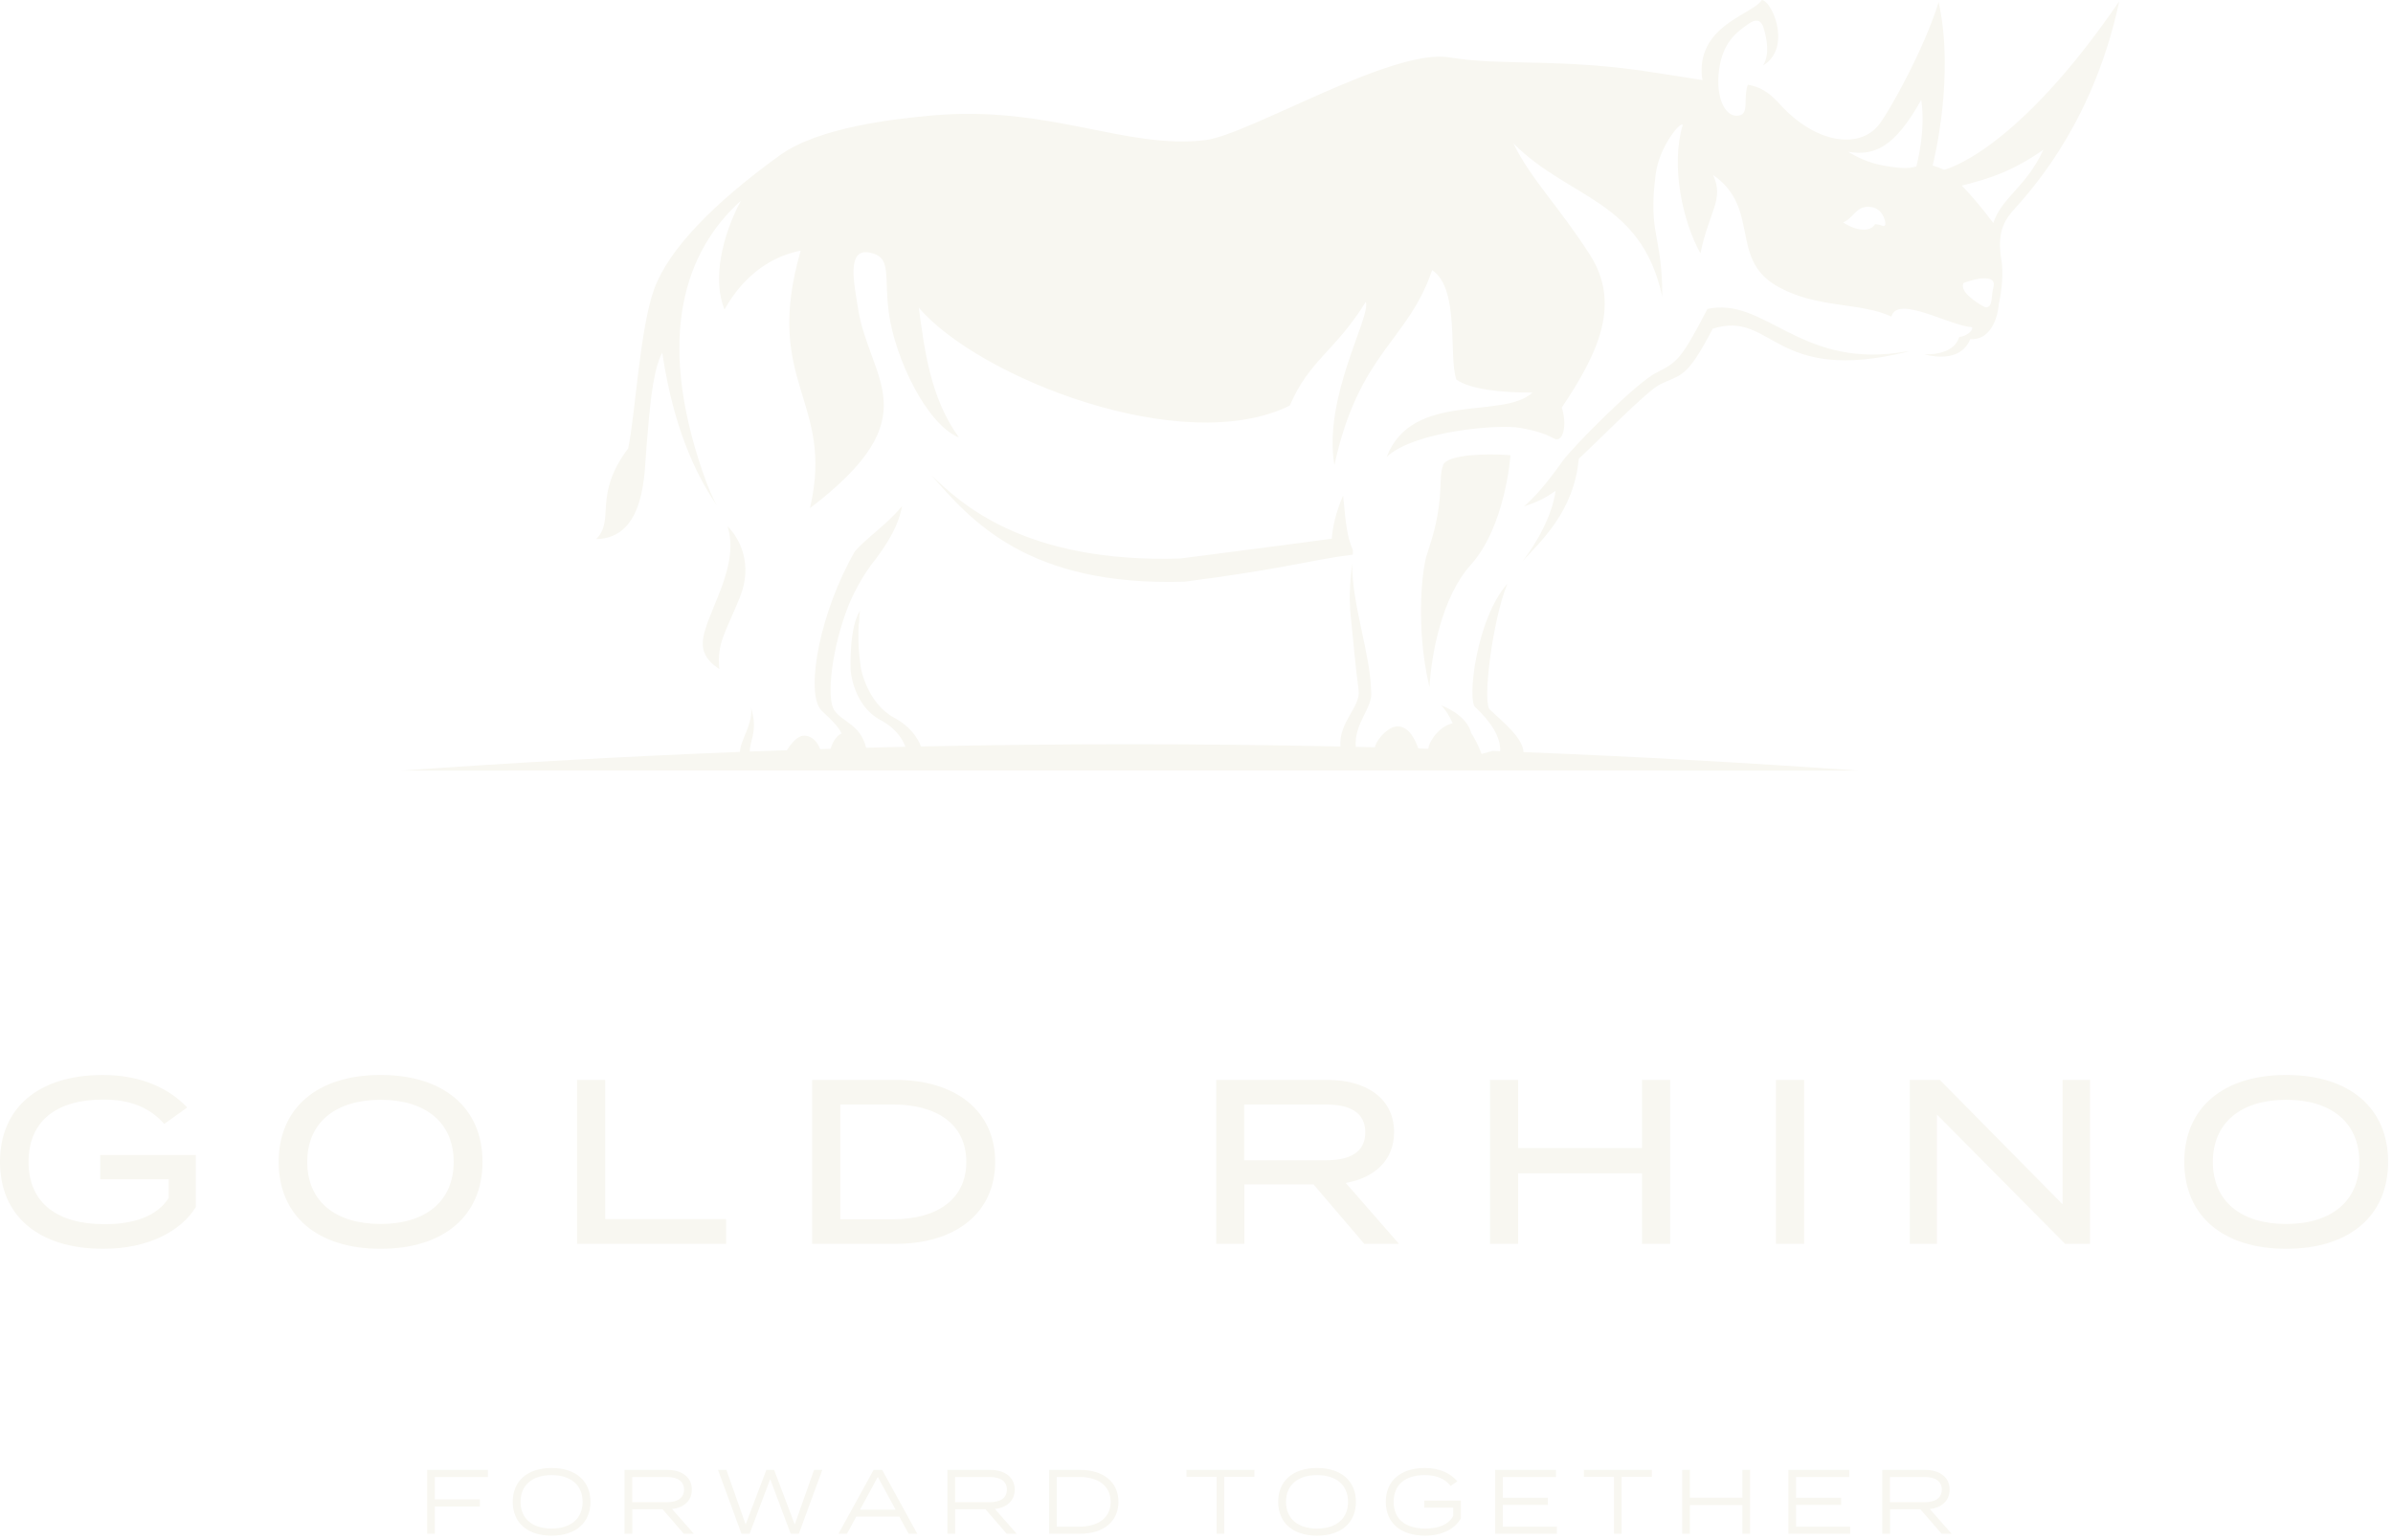
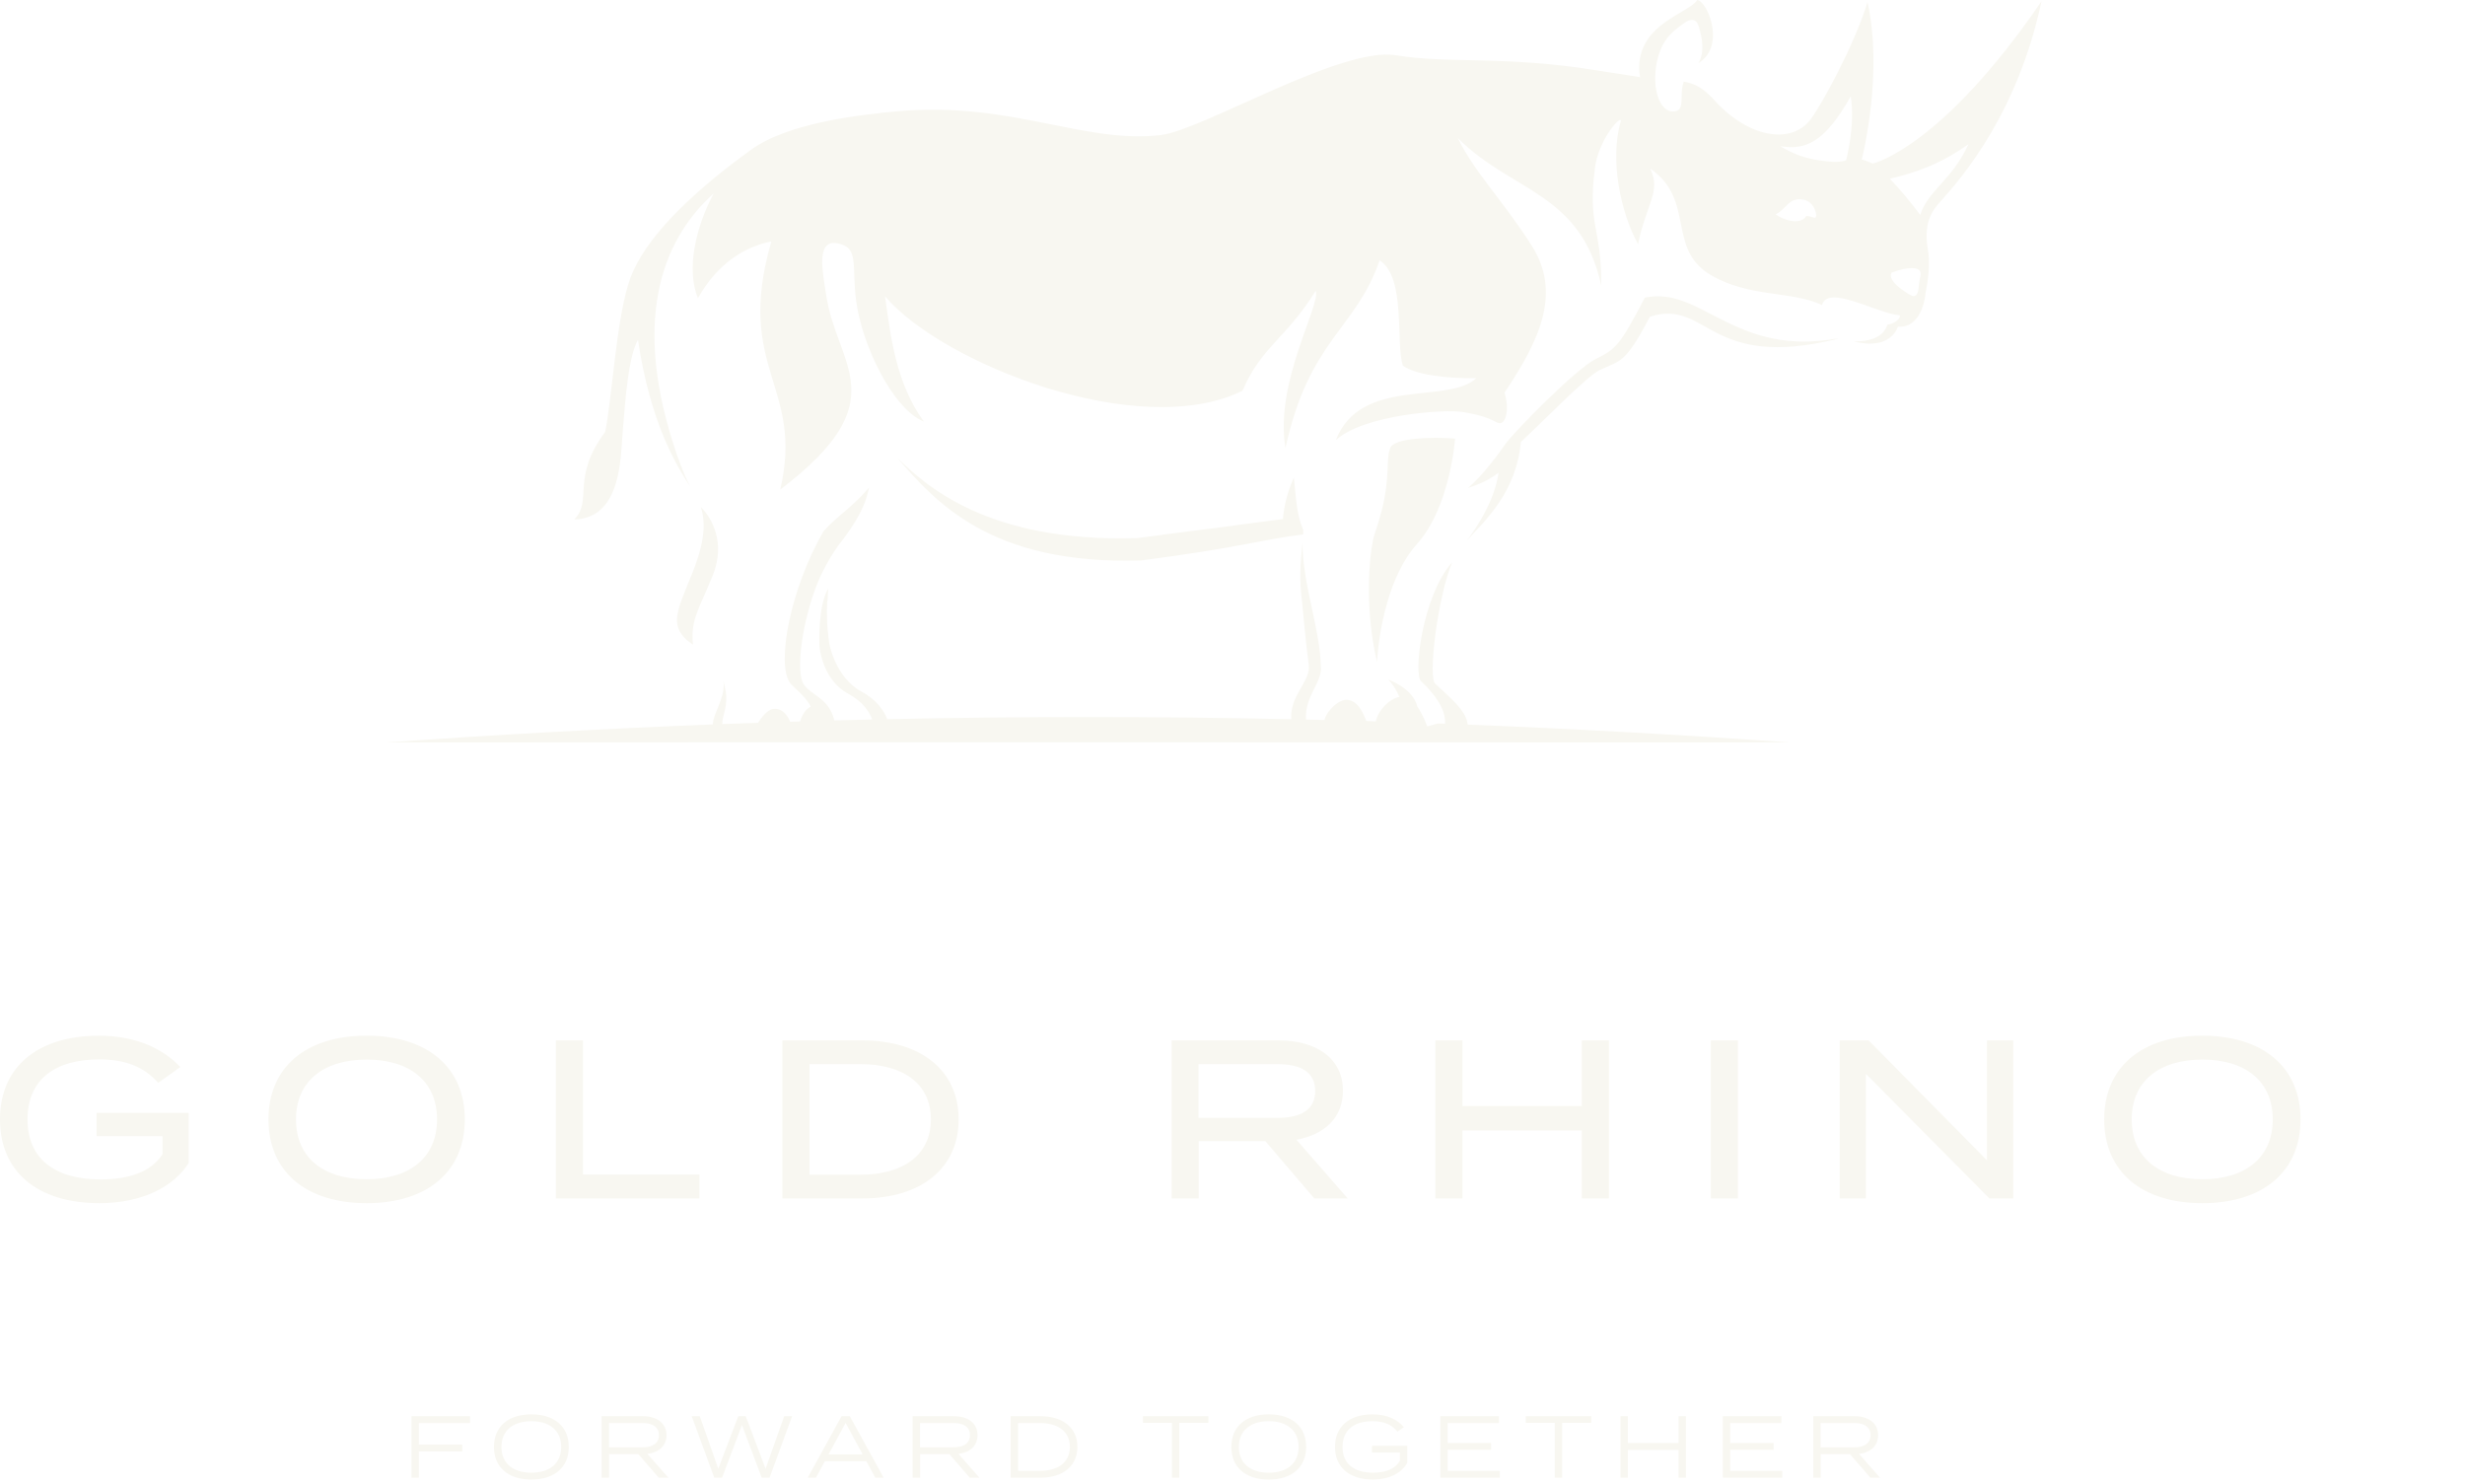
- <svg xmlns="http://www.w3.org/2000/svg" width="101px" height="65px" viewBox="0 0 101 65" version="1.1">
-   <g id="🗄-Symbols" stroke="none" stroke-width="1" fill="none" fill-rule="evenodd">
-     <g id="Logos-/-Rhino-(Negative)" transform="translate(-13, -1)" fill="#F8F7F1">
-       <path d="M36.28,62.964 C37.305,62.964 37.921,63.515 37.921,64.392 C37.921,65.271 37.305,65.821 36.28,65.821 C35.257,65.821 34.641,65.271 34.641,64.392 C34.641,63.515 35.257,62.964 36.28,62.964 Z M68.588,62.964 C69.612,62.964 70.228,63.515 70.228,64.392 C70.228,65.271 69.612,65.821 68.588,65.821 C67.564,65.821 66.948,65.271 66.948,64.392 C66.948,63.515 67.564,62.964 68.588,62.964 Z M73.137,62.964 C73.797,62.964 74.239,63.21 74.509,63.526 L74.227,63.722 C73.985,63.418 73.627,63.264 73.137,63.264 C72.333,63.264 71.821,63.645 71.821,64.392 C71.821,65.139 72.337,65.521 73.161,65.521 C73.696,65.521 74.135,65.363 74.335,64.989 L74.335,64.638 L73.111,64.638 L73.111,64.339 L74.659,64.339 L74.659,65.085 C74.435,65.505 73.897,65.821 73.149,65.821 C72.107,65.821 71.49,65.27 71.49,64.392 C71.49,63.514 72.107,62.964 73.137,62.964 Z M91.051,63.045 L91.051,63.345 L88.806,63.345 L88.806,64.22 L90.708,64.22 L90.708,64.519 L88.806,64.519 L88.806,65.44 L91.089,65.44 L91.089,65.74 L88.483,65.74 L88.483,63.045 L91.051,63.045 Z M65.944,63.045 L65.944,63.338 L64.669,63.338 L64.669,65.74 L64.347,65.74 L64.347,63.338 L63.075,63.338 L63.075,63.045 L65.944,63.045 Z M50.233,63.045 L51.716,65.74 L51.35,65.74 L50.957,65.017 L49.14,65.017 L48.748,65.74 L48.389,65.74 L49.872,63.045 L50.233,63.045 Z M82.719,63.045 L82.719,63.338 L81.444,63.338 L81.444,65.74 L81.121,65.74 L81.121,63.338 L79.85,63.338 L79.85,63.045 L82.719,63.045 Z M78.672,63.045 L78.672,63.345 L76.428,63.345 L76.428,64.22 L78.33,64.22 L78.33,64.519 L76.428,64.519 L76.428,65.44 L78.711,65.44 L78.711,65.74 L76.105,65.74 L76.105,63.045 L78.672,63.045 Z M94.254,63.045 C94.855,63.045 95.287,63.345 95.287,63.877 C95.287,64.346 94.948,64.639 94.451,64.696 L95.371,65.74 L94.948,65.74 L94.054,64.708 L92.772,64.708 L92.772,65.74 L92.445,65.74 L92.445,63.045 L94.254,63.045 Z M84.323,63.045 L84.323,64.219 L86.541,64.219 L86.541,63.045 L86.865,63.045 L86.865,65.74 L86.541,65.74 L86.541,64.527 L84.323,64.527 L84.323,65.74 L84,65.74 L84,63.045 L84.323,63.045 Z M33.593,63.045 L33.593,63.345 L31.352,63.345 L31.352,64.289 L33.254,64.289 L33.254,64.589 L31.352,64.589 L31.352,65.74 L31.029,65.74 L31.029,63.045 L33.593,63.045 Z M41.169,63.045 C41.769,63.045 42.201,63.345 42.201,63.877 C42.201,64.346 41.862,64.639 41.365,64.696 L42.285,65.74 L41.862,65.74 L40.969,64.708 L39.686,64.708 L39.686,65.74 L39.359,65.74 L39.359,63.045 L41.169,63.045 Z M58.59,63.045 C59.576,63.045 60.206,63.564 60.206,64.392 C60.206,65.22 59.576,65.74 58.59,65.74 L57.28,65.74 L57.28,63.045 L58.59,63.045 Z M54.796,63.045 C55.397,63.045 55.828,63.345 55.828,63.877 C55.828,64.346 55.489,64.639 54.993,64.696 L55.912,65.74 L55.489,65.74 L54.596,64.708 L53.314,64.708 L53.314,65.74 L52.986,65.74 L52.986,63.045 L54.796,63.045 Z M43.659,63.045 L44.471,65.347 L45.346,63.045 L45.673,63.045 L46.543,65.347 L47.359,63.045 L47.706,63.045 L46.717,65.74 L46.373,65.74 L45.507,63.434 L44.637,65.74 L44.295,65.74 L43.305,63.045 L43.659,63.045 Z M68.588,63.265 C67.794,63.265 67.278,63.669 67.278,64.392 C67.278,65.117 67.794,65.521 68.588,65.521 C69.381,65.521 69.897,65.117 69.897,64.392 C69.897,63.669 69.381,63.265 68.588,63.265 Z M36.28,63.265 C35.487,63.265 34.971,63.669 34.971,64.392 C34.971,65.117 35.487,65.521 36.28,65.521 C37.074,65.521 37.589,65.117 37.589,64.392 C37.589,63.669 37.074,63.265 36.28,63.265 Z M58.566,63.345 L57.604,63.345 L57.604,65.44 L58.566,65.44 C59.333,65.44 59.876,65.082 59.876,64.392 C59.876,63.703 59.333,63.345 58.566,63.345 Z M50.049,63.341 L49.298,64.724 L50.8,64.724 L50.049,63.341 Z M54.773,63.345 L53.31,63.345 L53.31,64.408 L54.773,64.408 C55.208,64.408 55.497,64.242 55.497,63.877 C55.497,63.511 55.208,63.345 54.773,63.345 Z M41.146,63.345 L39.683,63.345 L39.683,64.408 L41.146,64.408 C41.581,64.408 41.87,64.242 41.87,63.877 C41.87,63.511 41.581,63.345 41.146,63.345 Z M94.231,63.345 L92.768,63.345 L92.768,64.408 L94.231,64.408 C94.666,64.408 94.956,64.242 94.956,63.877 C94.956,63.511 94.666,63.345 94.231,63.345 Z M109.493,46.374 C112.153,46.374 113.794,47.76 113.794,50.043 C113.794,52.327 112.153,53.712 109.493,53.712 C106.832,53.712 105.191,52.327 105.191,50.043 C105.191,47.76 106.832,46.374 109.493,46.374 Z M29.064,46.374 C31.723,46.374 33.365,47.76 33.365,50.043 C33.365,52.327 31.723,53.712 29.064,53.712 C26.404,53.712 24.762,52.327 24.762,50.043 C24.762,47.76 26.404,46.374 29.064,46.374 Z M17.34,46.375 C19.041,46.375 20.208,47.007 20.9,47.749 L19.932,48.441 C19.318,47.749 18.507,47.413 17.35,47.413 C15.403,47.413 14.205,48.303 14.205,50.043 C14.205,51.783 15.423,52.673 17.41,52.673 C18.625,52.673 19.615,52.357 20.12,51.566 L20.12,50.775 L17.231,50.775 L17.231,49.756 L21.266,49.756 L21.266,51.951 C20.633,52.969 19.259,53.712 17.36,53.712 C14.631,53.712 13,52.327 13,50.043 C13,47.759 14.631,46.375 17.34,46.375 Z M69.04,46.583 C70.652,46.583 71.839,47.354 71.839,48.788 C71.839,49.984 71.008,50.715 69.801,50.933 L72.047,53.504 L70.583,53.504 L68.438,50.993 L65.52,50.993 L65.52,53.504 L64.334,53.504 L64.334,46.583 L69.04,46.583 Z M38.542,46.583 L38.542,52.456 L43.645,52.456 L43.645,53.504 L37.355,53.504 L37.355,46.583 L38.542,46.583 Z M77.075,46.582 L77.075,49.459 L82.305,49.459 L82.305,46.582 L83.492,46.582 L83.492,53.504 L82.305,53.504 L82.305,50.528 L77.075,50.528 L77.075,53.504 L75.888,53.504 L75.888,46.582 L77.075,46.582 Z M50.789,46.582 C53.36,46.582 55.002,47.907 55.002,50.043 C55.002,52.178 53.36,53.504 50.789,53.504 L47.279,53.504 L47.279,46.582 L50.789,46.582 Z M94.872,46.582 L100.054,51.832 L100.054,46.582 L101.211,46.582 L101.211,53.504 L100.162,53.504 L94.753,48.047 L94.753,53.504 L93.606,53.504 L93.606,46.582 L94.872,46.582 Z M89.144,46.582 L89.144,53.504 L87.957,53.504 L87.957,46.582 L89.144,46.582 Z M109.493,47.422 C107.613,47.422 106.398,48.363 106.398,50.043 C106.398,51.724 107.604,52.664 109.493,52.664 C111.371,52.664 112.577,51.724 112.577,50.043 C112.577,48.363 111.371,47.422 109.493,47.422 Z M29.064,47.422 C27.185,47.422 25.968,48.363 25.968,50.043 C25.968,51.724 27.175,52.664 29.064,52.664 C30.942,52.664 32.148,51.724 32.148,50.043 C32.148,48.363 30.942,47.422 29.064,47.422 Z M50.701,47.621 L48.465,47.621 L48.465,52.465 L50.701,52.465 C52.52,52.465 53.785,51.645 53.785,50.043 C53.785,48.44 52.52,47.621 50.701,47.621 Z M68.961,47.621 L65.51,47.621 L65.51,49.975 L68.961,49.975 C69.949,49.975 70.623,49.658 70.623,48.797 C70.623,47.937 69.949,47.621 68.961,47.621 Z M51.076,22.365 C50.967,22.839 50.837,23.422 49.956,24.606 C49.334,25.354 48.915,26.306 48.831,26.512 C48.113,28.287 47.863,30.466 48.21,30.976 C48.553,31.481 49.314,31.578 49.549,32.545 C49.548,32.544 49.549,32.545 49.55,32.547 L49.561,32.562 C50.112,32.548 50.664,32.534 51.215,32.521 C51.095,32.196 50.814,31.742 50.164,31.394 C49.021,30.781 48.899,29.352 48.899,29.229 C48.899,29.151 48.842,27.491 49.293,26.784 C49.283,26.866 49.275,26.948 49.268,27.028 C49.267,27.074 49.266,27.12 49.266,27.168 C49.266,27.245 49.257,27.319 49.241,27.391 C49.191,28.386 49.321,29.024 49.321,29.097 C49.321,29.22 49.607,30.689 50.75,31.302 C51.435,31.669 51.739,32.167 51.873,32.508 C57.73,32.383 63.6,32.381 69.574,32.51 C69.501,31.46 70.436,30.847 70.342,30.128 C70.178,28.881 70.137,28.209 70.014,27.065 C69.91,26.085 70.014,25.329 70.069,24.781 C70.066,26.576 70.833,28.547 70.87,30.169 C70.963,30.882 70.149,31.491 70.221,32.524 C70.492,32.53 70.762,32.537 71.032,32.544 L71.049,32.477 C71.158,32.13 71.655,31.627 72.026,31.66 C72.478,31.7 72.718,32.178 72.891,32.671 L72.859,32.585 C73.001,32.597 73.14,32.601 73.279,32.606 C73.377,32.117 73.878,31.611 74.312,31.532 C74.21,31.294 74.05,30.999 73.823,30.771 C73.824,30.771 73.825,30.772 73.826,30.772 C74.987,31.229 75.089,31.934 75.089,31.934 L75.089,31.934 L75.104,31.958 C75.126,31.991 75.149,32.027 75.172,32.065 L75.194,32.102 C75.198,32.109 75.202,32.116 75.206,32.123 C75.329,32.338 75.459,32.619 75.531,32.824 L75.996,32.696 C76.102,32.7 76.208,32.704 76.315,32.708 C76.355,32.098 75.875,31.42 75.28,30.863 C74.9,30.631 75.307,27.107 76.623,25.638 C76.001,27.117 75.537,30.747 75.896,30.966 C76.483,31.517 77.269,32.15 77.302,32.747 C81.922,32.929 86.627,33.189 91.457,33.528 C87.004,33.528 46.809,33.512 29.901,33.528 C34.729,33.189 39.49,32.924 44.231,32.738 C44.243,32.261 44.753,31.607 44.706,30.935 C44.703,30.904 44.698,30.873 44.694,30.842 C44.726,30.948 44.75,31.055 44.774,31.169 C44.935,31.935 44.637,32.313 44.646,32.722 L46.212,32.667 C46.321,32.493 46.601,32.089 46.885,32.058 C46.927,32.053 46.968,32.053 47.006,32.056 L47.116,32.078 C47.408,32.167 47.564,32.481 47.621,32.622 L48.056,32.607 C48.057,32.604 48.058,32.6 48.059,32.597 C48.072,32.554 48.089,32.506 48.11,32.455 C48.115,32.443 48.121,32.43 48.126,32.417 C48.135,32.397 48.144,32.377 48.154,32.357 C48.161,32.343 48.169,32.329 48.176,32.315 C48.182,32.304 48.188,32.293 48.194,32.282 C48.204,32.266 48.214,32.25 48.224,32.234 C48.235,32.217 48.247,32.199 48.259,32.182 C48.269,32.169 48.279,32.157 48.289,32.145 C48.3,32.13 48.313,32.115 48.326,32.101 C48.338,32.089 48.351,32.077 48.363,32.065 C48.378,32.052 48.393,32.039 48.408,32.027 C48.443,32.001 48.481,31.978 48.522,31.961 L48.444,32.002 C48.463,31.99 48.482,31.979 48.502,31.969 L48.522,31.961 C48.299,31.486 47.657,31.032 47.598,30.895 C47.026,30.037 47.618,26.821 49.078,24.279 C49.581,23.689 50.362,23.207 51.047,22.395 C51.057,22.384 51.066,22.375 51.076,22.365 Z M73.909,20.624 C74.104,20.166 75.822,20.147 76.594,20.204 C76.652,20.208 76.704,20.212 76.751,20.218 C76.751,20.218 76.549,23.206 75.076,24.842 C73.859,26.193 73.415,28.594 73.333,30.005 C73.253,29.671 73.189,29.337 73.139,29.008 C73.128,28.936 73.118,28.866 73.108,28.795 C72.824,26.726 73.06,24.882 73.218,24.431 C73.219,24.426 73.221,24.421 73.223,24.417 C73.351,24.028 73.453,23.689 73.533,23.39 C73.918,21.852 73.721,21.132 73.892,20.695 L73.892,20.695 Z M43.707,23.215 C44.197,23.697 44.801,24.79 44.229,26.209 C43.628,27.695 43.248,28.138 43.361,29.248 C43.269,29.176 43.173,29.102 43.072,29.026 C42.347,28.332 42.674,27.739 43.317,26.146 C43.883,24.745 43.927,23.921 43.707,23.215 Z M52.309,21.057 C53.525,22.226 56.221,24.776 62.81,24.575 C67.113,24.019 67.853,23.924 69.21,23.739 C69.241,23.306 69.355,22.675 69.688,21.919 C69.811,23.185 69.851,23.634 70.096,24.206 C70.098,24.223 70.098,24.243 70.099,24.264 L70.099,24.411 C68.28,24.639 67.293,24.999 62.991,25.554 C56.387,25.756 53.984,22.977 52.309,21.057 Z M85.067,14.039 C87.462,13.528 88.903,16.461 93.092,15.892 C93.261,15.869 93.357,15.841 93.558,15.835 C87.802,17.268 87.847,14.065 85.288,14.875 C84.171,17.013 83.967,16.782 83.066,17.224 C82.516,17.494 80.515,19.55 79.636,20.363 C79.422,22.612 78.044,23.824 77.252,24.701 L77.258,24.692 L77.276,24.671 C77.437,24.465 78.377,23.222 78.624,21.905 L78.655,21.716 C78.206,22.043 77.839,22.206 77.315,22.379 C77.985,21.819 78.685,20.839 78.961,20.45 C79.37,19.879 82.058,17.156 82.903,16.734 C83.801,16.285 83.95,16.176 85.067,14.039 Z M87.361,1 C87.779,1.033 88.581,2.866 87.545,3.675 C87.498,3.704 87.456,3.734 87.413,3.764 C87.697,3.3 87.582,2.658 87.43,2.164 C87.307,1.766 87.032,1.845 86.816,1.995 C86.363,2.311 85.799,2.69 85.592,3.726 C85.35,4.938 85.749,5.977 86.38,5.88 C86.852,5.808 86.557,5.174 86.77,4.577 C87.287,4.655 87.669,4.924 87.987,5.26 C87.985,5.253 87.982,5.246 87.979,5.24 C89.538,7.066 91.481,7.348 92.323,6.238 C92.807,5.599 94.244,2.985 94.823,1.087 C95.505,4.183 94.636,7.724 94.57,7.985 C94.747,8.04 94.908,8.1 95.053,8.166 C95.15,8.143 98.098,7.41 102.445,1.056 C101.413,5.897 99.035,8.698 98.039,9.804 C97.68,10.203 97.278,10.695 97.454,11.855 C97.582,12.537 97.48,13.276 97.363,13.836 C97.298,14.576 96.932,15.371 96.157,15.314 C96.032,15.638 95.601,16.305 94.215,15.958 C95.522,15.978 95.654,15.305 95.695,15.223 C95.96,15.202 96.285,14.977 96.236,14.814 C95.236,14.733 93.082,13.437 92.827,14.366 C91.55,13.742 89.611,14.043 87.936,13.038 C86.007,11.88 87.296,9.767 85.301,8.384 C85.785,9.413 85.141,9.896 84.769,11.694 C84.023,10.363 83.503,7.996 84.022,6.278 C83.948,6.092 83.03,7.175 82.879,8.361 C82.552,10.934 83.164,10.893 83.158,13.519 C82.266,9.423 79.244,9.423 76.876,7.054 C77.611,8.565 78.795,9.708 80.102,11.75 C81.409,13.793 80.51,15.835 78.917,18.203 C79.162,18.979 78.958,19.708 78.591,19.51 C78.06,19.224 77.591,19.143 77.161,19.061 C76.304,18.897 72.71,19.183 71.526,20.286 C72.616,17.482 76.427,18.734 77.682,17.57 C76.314,17.581 75.007,17.417 74.466,17.019 C74.131,16.047 74.624,13.169 73.445,12.404 C72.417,15.424 70.362,15.855 69.32,20.633 C68.831,17.754 70.883,14.349 70.645,13.741 C69.349,15.838 68.27,16.178 67.437,18.12 C62.925,20.344 54.292,16.937 51.778,13.985 C52.016,15.702 52.244,17.771 53.476,19.469 C52.112,18.916 50.775,16.132 50.514,14.201 C50.3,12.609 50.667,11.843 49.687,11.658 C48.707,11.475 49.068,13.041 49.198,13.925 C49.657,17.057 52.332,18.53 47.186,22.45 C48.248,17.877 45.175,17.192 46.794,11.58 C45.686,11.791 44.451,12.505 43.58,14.063 C43.048,12.791 43.497,10.912 44.269,9.475 C41.915,11.587 40.69,15.182 42.65,20.899 C42.905,21.641 43.098,22.049 43.252,22.335 C42.649,21.416 41.501,19.57 40.951,15.887 L40.951,15.887 L40.874,16.047 C40.531,16.842 40.419,18.269 40.303,19.663 L40.278,19.96 C40.192,20.963 40.244,23.717 38.161,23.757 C38.977,22.941 38.013,21.919 39.512,19.929 C39.805,18.597 40.004,14.823 40.622,13.17 C41.24,11.518 43.092,9.593 45.913,7.556 C47.567,6.361 50.783,6.014 52.351,5.874 C57.305,5.43 60.52,7.327 63.893,6.912 C65.743,6.666 71.771,3.022 74.163,3.421 C76.481,3.807 78.883,3.421 82.969,4.085 C83.203,4.123 84.373,4.299 84.857,4.381 C84.829,4.232 84.815,4.075 84.819,3.91 C84.866,2.006 87.007,1.579 87.361,1 Z M96.721,12.747 C96.516,12.751 96.241,12.808 95.876,12.945 C95.843,13.011 95.726,13.238 96.297,13.661 C96.513,13.821 96.754,13.984 96.848,13.972 C97.095,13.942 97.043,13.554 97.11,13.238 C97.145,13.067 97.291,12.737 96.721,12.747 Z M91.963,9.737 C91.347,9.66 91.282,10.163 90.796,10.39 C91.347,10.759 91.94,10.801 92.139,10.464 C92.21,10.458 92.346,10.491 92.454,10.531 C92.583,10.579 92.584,10.431 92.565,10.348 C92.509,10.098 92.348,9.785 91.963,9.737 Z M99.244,7.32 C97.927,8.24 96.947,8.546 95.801,8.834 C96.194,9.23 96.734,9.882 97.13,10.414 C97.498,9.312 98.509,8.913 99.244,7.32 Z M94.088,5.217 C92.945,7.26 92.087,7.586 91.003,7.406 C91.163,7.505 91.322,7.591 91.477,7.663 C91.959,7.887 92.404,7.987 92.75,8.031 C93.08,8.072 93.486,8.148 93.884,8.025 C93.9,7.929 94.292,6.524 94.088,5.217 Z" id="gold-rhino-white" />
+ <svg xmlns="http://www.w3.org/2000/svg" width="108px" height="65px" viewBox="0 0 108 65" version="1.1">
+   <defs>
+     <filter id="filter-1">
+       <feColorMatrix in="SourceGraphic" type="matrix" values="0 0 0 0 1 0 0 0 0 1 0 0 0 0 1 0 0 0 1 0" />
+     </filter>
+   </defs>
+   <g id="Page-1" stroke="none" stroke-width="1" fill="none" fill-rule="evenodd">
+     <g id="gold-rhino-white">
+       <path d="M23.28,61.964 C24.305,61.964 24.921,62.515 24.921,63.392 C24.921,64.271 24.305,64.821 23.28,64.821 C22.257,64.821 21.641,64.271 21.641,63.392 C21.641,62.515 22.257,61.964 23.28,61.964 Z M55.588,61.964 C56.612,61.964 57.228,62.515 57.228,63.392 C57.228,64.271 56.612,64.821 55.588,64.821 C54.564,64.821 53.948,64.271 53.948,63.392 C53.948,62.515 54.564,61.964 55.588,61.964 Z M60.137,61.964 C60.797,61.964 61.239,62.21 61.509,62.526 L61.227,62.722 C60.985,62.418 60.627,62.264 60.137,62.264 C59.333,62.264 58.821,62.645 58.821,63.392 C58.821,64.139 59.337,64.521 60.161,64.521 C60.696,64.521 61.135,64.363 61.335,63.989 L61.335,63.638 L60.111,63.638 L60.111,63.339 L61.659,63.339 L61.659,64.085 C61.435,64.505 60.897,64.821 60.149,64.821 C59.107,64.821 58.49,64.27 58.49,63.392 C58.49,62.514 59.107,61.964 60.137,61.964 Z M78.051,62.045 L78.051,62.345 L75.806,62.345 L75.806,63.22 L77.708,63.22 L77.708,63.519 L75.806,63.519 L75.806,64.44 L78.089,64.44 L78.089,64.74 L75.483,64.74 L75.483,62.045 L78.051,62.045 Z M52.944,62.045 L52.944,62.338 L51.669,62.338 L51.669,64.74 L51.347,64.74 L51.347,62.338 L50.075,62.338 L50.075,62.045 L52.944,62.045 Z M37.233,62.045 L38.716,64.74 L38.35,64.74 L37.957,64.017 L36.14,64.017 L35.748,64.74 L35.389,64.74 L36.872,62.045 L37.233,62.045 Z M69.719,62.045 L69.719,62.338 L68.444,62.338 L68.444,64.74 L68.121,64.74 L68.121,62.338 L66.85,62.338 L66.85,62.045 L69.719,62.045 Z M65.672,62.045 L65.672,62.345 L63.428,62.345 L63.428,63.22 L65.33,63.22 L65.33,63.519 L63.428,63.519 L63.428,64.44 L65.711,64.44 L65.711,64.74 L63.105,64.74 L63.105,62.045 L65.672,62.045 Z M81.254,62.045 C81.855,62.045 82.287,62.345 82.287,62.877 C82.287,63.346 81.948,63.639 81.451,63.696 L82.371,64.74 L81.948,64.74 L81.054,63.708 L79.772,63.708 L79.772,64.74 L79.445,64.74 L79.445,62.045 L81.254,62.045 Z M71.323,62.045 L71.323,63.219 L73.541,63.219 L73.541,62.045 L73.865,62.045 L73.865,64.74 L73.541,64.74 L73.541,63.527 L71.323,63.527 L71.323,64.74 L71,64.74 L71,62.045 L71.323,62.045 Z M20.593,62.045 L20.593,62.345 L18.352,62.345 L18.352,63.289 L20.254,63.289 L20.254,63.589 L18.352,63.589 L18.352,64.74 L18.029,64.74 L18.029,62.045 L20.593,62.045 Z M28.169,62.045 C28.769,62.045 29.201,62.345 29.201,62.877 C29.201,63.346 28.862,63.639 28.365,63.696 L29.285,64.74 L28.862,64.74 L27.969,63.708 L26.686,63.708 L26.686,64.74 L26.359,64.74 L26.359,62.045 L28.169,62.045 Z M45.59,62.045 C46.576,62.045 47.206,62.564 47.206,63.392 C47.206,64.22 46.576,64.74 45.59,64.74 L44.28,64.74 L44.28,62.045 L45.59,62.045 Z M41.796,62.045 C42.397,62.045 42.828,62.345 42.828,62.877 C42.828,63.346 42.489,63.639 41.993,63.696 L42.912,64.74 L42.489,64.74 L41.596,63.708 L40.314,63.708 L40.314,64.74 L39.986,64.74 L39.986,62.045 L41.796,62.045 Z M30.659,62.045 L31.471,64.347 L32.346,62.045 L32.673,62.045 L33.543,64.347 L34.359,62.045 L34.706,62.045 L33.717,64.74 L33.373,64.74 L32.507,62.434 L31.637,64.74 L31.295,64.74 L30.305,62.045 L30.659,62.045 Z M55.588,62.265 C54.794,62.265 54.278,62.669 54.278,63.392 C54.278,64.117 54.794,64.521 55.588,64.521 C56.381,64.521 56.897,64.117 56.897,63.392 C56.897,62.669 56.381,62.265 55.588,62.265 Z M23.28,62.265 C22.487,62.265 21.971,62.669 21.971,63.392 C21.971,64.117 22.487,64.521 23.28,64.521 C24.074,64.521 24.589,64.117 24.589,63.392 C24.589,62.669 24.074,62.265 23.28,62.265 Z M45.566,62.345 L44.604,62.345 L44.604,64.44 L45.566,64.44 C46.333,64.44 46.876,64.082 46.876,63.392 C46.876,62.703 46.333,62.345 45.566,62.345 Z M37.049,62.341 L36.298,63.724 L37.8,63.724 L37.049,62.341 Z M41.773,62.345 L40.31,62.345 L40.31,63.408 L41.773,63.408 C42.208,63.408 42.497,63.242 42.497,62.877 C42.497,62.511 42.208,62.345 41.773,62.345 Z M28.146,62.345 L26.683,62.345 L26.683,63.408 L28.146,63.408 C28.581,63.408 28.87,63.242 28.87,62.877 C28.87,62.511 28.581,62.345 28.146,62.345 Z M81.231,62.345 L79.768,62.345 L79.768,63.408 L81.231,63.408 C81.666,63.408 81.956,63.242 81.956,62.877 C81.956,62.511 81.666,62.345 81.231,62.345 Z M96.493,45.374 C99.153,45.374 100.794,46.76 100.794,49.043 C100.794,51.327 99.153,52.712 96.493,52.712 C93.832,52.712 92.191,51.327 92.191,49.043 C92.191,46.76 93.832,45.374 96.493,45.374 Z M16.064,45.374 C18.723,45.374 20.365,46.76 20.365,49.043 C20.365,51.327 18.723,52.712 16.064,52.712 C13.404,52.712 11.762,51.327 11.762,49.043 C11.762,46.76 13.404,45.374 16.064,45.374 Z M4.34,45.375 C6.041,45.375 7.208,46.007 7.9,46.749 L6.932,47.441 C6.318,46.749 5.507,46.413 4.35,46.413 C2.403,46.413 1.205,47.303 1.205,49.043 C1.205,50.783 2.423,51.673 4.41,51.673 C5.625,51.673 6.615,51.357 7.12,50.566 L7.12,49.775 L4.231,49.775 L4.231,48.756 L8.266,48.756 L8.266,50.951 C7.633,51.969 6.259,52.712 4.36,52.712 C1.631,52.712 0,51.327 0,49.043 C0,46.759 1.631,45.375 4.34,45.375 Z M56.04,45.583 C57.652,45.583 58.839,46.354 58.839,47.788 C58.839,48.984 58.008,49.715 56.801,49.933 L59.047,52.504 L57.583,52.504 L55.438,49.993 L52.52,49.993 L52.52,52.504 L51.334,52.504 L51.334,45.583 L56.04,45.583 Z M25.542,45.583 L25.542,51.456 L30.645,51.456 L30.645,52.504 L24.355,52.504 L24.355,45.583 L25.542,45.583 Z M64.075,45.582 L64.075,48.459 L69.305,48.459 L69.305,45.582 L70.492,45.582 L70.492,52.504 L69.305,52.504 L69.305,49.528 L64.075,49.528 L64.075,52.504 L62.888,52.504 L62.888,45.582 L64.075,45.582 Z M37.789,45.582 C40.36,45.582 42.002,46.907 42.002,49.043 C42.002,51.178 40.36,52.504 37.789,52.504 L34.279,52.504 L34.279,45.582 L37.789,45.582 Z M81.872,45.582 L87.054,50.832 L87.054,45.582 L88.211,45.582 L88.211,52.504 L87.162,52.504 L81.753,47.047 L81.753,52.504 L80.606,52.504 L80.606,45.582 L81.872,45.582 Z M76.144,45.582 L76.144,52.504 L74.957,52.504 L74.957,45.582 L76.144,45.582 Z M96.493,46.422 C94.613,46.422 93.398,47.363 93.398,49.043 C93.398,50.724 94.604,51.664 96.493,51.664 C98.371,51.664 99.577,50.724 99.577,49.043 C99.577,47.363 98.371,46.422 96.493,46.422 Z M16.064,46.422 C14.185,46.422 12.969,47.363 12.969,49.043 C12.969,50.724 14.175,51.664 16.064,51.664 C17.942,51.664 19.148,50.724 19.148,49.043 C19.148,47.363 17.942,46.422 16.064,46.422 Z M37.701,46.621 L35.465,46.621 L35.465,51.465 L37.701,51.465 C39.52,51.465 40.785,50.645 40.785,49.043 C40.785,47.44 39.52,46.621 37.701,46.621 Z M55.961,46.621 L52.51,46.621 L52.51,48.975 L55.961,48.975 C56.949,48.975 57.623,48.658 57.623,47.797 C57.623,46.937 56.949,46.621 55.961,46.621 Z M38.076,21.365 C37.967,21.839 37.837,22.422 36.956,23.606 C36.334,24.354 35.915,25.306 35.831,25.512 C35.113,27.287 34.863,29.466 35.21,29.976 C35.553,30.481 36.314,30.578 36.549,31.545 C36.548,31.544 36.549,31.545 36.55,31.547 L36.561,31.562 C37.112,31.548 37.664,31.534 38.215,31.521 C38.095,31.196 37.814,30.742 37.164,30.394 C36.021,29.781 35.899,28.352 35.899,28.229 C35.899,28.151 35.842,26.491 36.293,25.784 C36.283,25.866 36.275,25.948 36.268,26.028 C36.267,26.074 36.266,26.12 36.266,26.168 C36.266,26.245 36.257,26.319 36.241,26.391 C36.191,27.386 36.321,28.024 36.321,28.097 C36.321,28.22 36.607,29.689 37.75,30.302 C38.435,30.669 38.739,31.167 38.873,31.508 C44.73,31.383 50.6,31.381 56.574,31.51 C56.501,30.46 57.436,29.847 57.342,29.128 C57.178,27.881 57.137,27.209 57.014,26.065 C56.91,25.085 57.014,24.329 57.069,23.781 C57.066,25.576 57.833,27.547 57.87,29.169 C57.963,29.882 57.149,30.491 57.221,31.524 C57.492,31.53 57.762,31.537 58.032,31.544 L58.049,31.477 C58.158,31.13 58.655,30.627 59.026,30.66 C59.478,30.7 59.718,31.178 59.891,31.671 L59.859,31.585 C60.001,31.597 60.14,31.601 60.279,31.606 C60.377,31.117 60.878,30.611 61.312,30.532 C61.21,30.294 61.05,29.999 60.823,29.771 C60.824,29.771 60.825,29.772 60.826,29.772 C61.987,30.229 62.089,30.934 62.089,30.934 L62.089,30.934 L62.104,30.958 C62.126,30.991 62.149,31.027 62.172,31.065 L62.194,31.102 C62.198,31.109 62.202,31.116 62.206,31.123 C62.329,31.338 62.459,31.619 62.531,31.824 L62.996,31.696 C63.102,31.7 63.208,31.704 63.315,31.708 C63.355,31.098 62.875,30.42 62.28,29.863 C61.9,29.631 62.307,26.107 63.623,24.638 C63.001,26.117 62.537,29.747 62.896,29.966 C63.483,30.517 64.269,31.15 64.302,31.747 C68.922,31.929 73.627,32.189 78.457,32.528 C74.004,32.528 33.809,32.512 16.901,32.528 C21.729,32.189 26.49,31.924 31.231,31.738 C31.243,31.261 31.753,30.607 31.706,29.935 C31.703,29.904 31.698,29.873 31.694,29.842 C31.726,29.948 31.75,30.055 31.774,30.169 C31.935,30.935 31.637,31.313 31.646,31.722 L33.212,31.667 C33.321,31.493 33.601,31.089 33.885,31.058 C33.927,31.053 33.968,31.053 34.006,31.056 L34.116,31.078 C34.408,31.167 34.564,31.481 34.621,31.622 L35.056,31.607 C35.057,31.604 35.058,31.6 35.059,31.597 C35.072,31.554 35.089,31.506 35.11,31.455 C35.115,31.443 35.121,31.43 35.126,31.417 C35.135,31.397 35.144,31.377 35.154,31.357 C35.161,31.343 35.169,31.329 35.176,31.315 C35.182,31.304 35.188,31.293 35.194,31.282 C35.204,31.266 35.214,31.25 35.224,31.234 C35.235,31.217 35.247,31.199 35.259,31.182 C35.269,31.169 35.279,31.157 35.289,31.145 C35.3,31.13 35.313,31.115 35.326,31.101 C35.338,31.089 35.351,31.077 35.363,31.065 C35.378,31.052 35.393,31.039 35.408,31.027 C35.443,31.001 35.481,30.978 35.522,30.961 L35.444,31.002 C35.463,30.99 35.482,30.979 35.502,30.969 L35.522,30.961 C35.299,30.486 34.657,30.032 34.598,29.895 C34.026,29.037 34.618,25.821 36.078,23.279 C36.581,22.689 37.362,22.207 38.047,21.395 C38.057,21.384 38.066,21.375 38.076,21.365 Z M60.909,19.624 C61.104,19.166 62.822,19.147 63.594,19.204 C63.652,19.208 63.704,19.212 63.751,19.218 C63.751,19.218 63.549,22.206 62.076,23.842 C60.859,25.193 60.415,27.594 60.333,29.005 C60.253,28.671 60.189,28.337 60.139,28.008 C60.128,27.936 60.118,27.866 60.108,27.795 C59.824,25.726 60.06,23.882 60.218,23.431 C60.219,23.426 60.221,23.421 60.223,23.417 C60.351,23.028 60.453,22.689 60.533,22.39 C60.918,20.852 60.721,20.132 60.892,19.695 L60.892,19.695 L60.909,19.624 Z M30.707,22.215 C31.197,22.697 31.801,23.79 31.229,25.209 C30.628,26.695 30.248,27.138 30.361,28.248 C30.269,28.176 30.173,28.102 30.072,28.026 C29.347,27.332 29.674,26.739 30.317,25.146 C30.883,23.745 30.927,22.921 30.707,22.215 Z M39.309,20.057 C40.525,21.226 43.221,23.776 49.81,23.575 C54.113,23.019 54.853,22.924 56.21,22.739 C56.241,22.306 56.355,21.675 56.688,20.919 C56.811,22.185 56.851,22.634 57.096,23.206 C57.098,23.223 57.098,23.243 57.099,23.264 L57.099,23.411 C55.28,23.639 54.293,23.999 49.991,24.554 C43.387,24.756 40.984,21.977 39.309,20.057 Z M72.067,13.039 C74.462,12.528 75.903,15.461 80.092,14.892 C80.261,14.869 80.357,14.841 80.558,14.835 C74.802,16.268 74.847,13.065 72.288,13.875 C71.171,16.013 70.967,15.782 70.066,16.224 C69.516,16.494 67.515,18.55 66.636,19.363 C66.422,21.612 65.044,22.824 64.252,23.701 L64.258,23.692 L64.276,23.671 C64.437,23.465 65.377,22.222 65.624,20.905 L65.655,20.716 C65.206,21.043 64.839,21.206 64.315,21.379 C64.985,20.819 65.685,19.839 65.961,19.45 C66.37,18.879 69.058,16.156 69.903,15.734 C70.801,15.285 70.95,15.176 72.067,13.039 Z M74.361,0 C74.779,0.033 75.581,1.866 74.545,2.675 C74.498,2.704 74.456,2.734 74.413,2.764 C74.697,2.3 74.582,1.658 74.43,1.164 C74.307,0.766 74.032,0.845 73.816,0.995 C73.363,1.311 72.799,1.69 72.592,2.726 C72.35,3.938 72.749,4.977 73.38,4.88 C73.852,4.808 73.557,4.174 73.77,3.577 C74.287,3.655 74.669,3.924 74.987,4.26 C74.985,4.253 74.982,4.246 74.979,4.24 C76.538,6.066 78.481,6.348 79.323,5.238 C79.807,4.599 81.244,1.985 81.823,0.087 C82.505,3.183 81.636,6.724 81.57,6.985 C81.747,7.04 81.908,7.1 82.053,7.166 C82.15,7.143 85.098,6.41 89.445,0.056 C88.413,4.897 86.035,7.698 85.039,8.804 C84.68,9.203 84.278,9.695 84.454,10.855 C84.582,11.537 84.48,12.276 84.363,12.836 C84.298,13.576 83.932,14.371 83.157,14.314 C83.032,14.638 82.601,15.305 81.215,14.958 C82.522,14.978 82.654,14.305 82.695,14.223 C82.96,14.202 83.285,13.977 83.236,13.814 C82.236,13.733 80.082,12.437 79.827,13.366 C78.55,12.742 76.611,13.043 74.936,12.038 C73.007,10.88 74.296,8.767 72.301,7.384 C72.785,8.413 72.141,8.896 71.769,10.694 C71.023,9.363 70.503,6.996 71.022,5.278 C70.948,5.092 70.03,6.175 69.879,7.361 C69.552,9.934 70.164,9.893 70.158,12.519 C69.266,8.423 66.244,8.423 63.876,6.054 C64.611,7.565 65.795,8.708 67.102,10.75 C68.409,12.793 67.51,14.835 65.917,17.203 C66.162,17.979 65.958,18.708 65.591,18.51 C65.06,18.224 64.591,18.143 64.161,18.061 C63.304,17.897 59.71,18.183 58.526,19.286 C59.616,16.482 63.427,17.734 64.682,16.57 C63.314,16.581 62.007,16.417 61.466,16.019 C61.131,15.047 61.624,12.169 60.445,11.404 C59.417,14.424 57.362,14.855 56.32,19.633 C55.831,16.754 57.883,13.349 57.645,12.741 C56.349,14.838 55.27,15.178 54.437,17.12 C49.925,19.344 41.292,15.937 38.778,12.985 C39.016,14.702 39.244,16.771 40.476,18.469 C39.112,17.916 37.775,15.132 37.514,13.201 C37.3,11.609 37.667,10.843 36.687,10.658 C35.707,10.475 36.068,12.041 36.198,12.925 C36.657,16.057 39.332,17.53 34.186,21.45 C35.248,16.877 32.175,16.192 33.794,10.58 C32.686,10.791 31.451,11.505 30.58,13.063 C30.048,11.791 30.497,9.912 31.269,8.475 C28.915,10.587 27.69,14.182 29.65,19.899 C29.905,20.641 30.098,21.049 30.252,21.335 C29.649,20.416 28.501,18.57 27.951,14.887 L27.951,14.887 L27.874,15.047 C27.531,15.842 27.419,17.269 27.303,18.663 L27.278,18.96 C27.192,19.963 27.244,22.717 25.161,22.757 C25.977,21.941 25.013,20.919 26.512,18.929 C26.805,17.597 27.004,13.823 27.622,12.17 C28.24,10.518 30.092,8.593 32.913,6.556 C34.567,5.361 37.783,5.014 39.351,4.874 C44.305,4.43 47.52,6.327 50.893,5.912 C52.743,5.666 58.771,2.022 61.163,2.421 C63.481,2.807 65.883,2.421 69.969,3.085 C70.203,3.123 71.373,3.299 71.857,3.381 C71.829,3.232 71.815,3.075 71.819,2.91 C71.866,1.006 74.007,0.579 74.361,0 Z M83.721,11.747 C83.516,11.751 83.241,11.808 82.876,11.945 C82.843,12.011 82.726,12.238 83.297,12.661 C83.513,12.821 83.754,12.984 83.848,12.972 C84.095,12.942 84.043,12.554 84.11,12.238 C84.145,12.067 84.291,11.737 83.721,11.747 Z M78.963,8.737 C78.347,8.66 78.282,9.163 77.796,9.39 C78.347,9.759 78.94,9.801 79.139,9.464 C79.21,9.458 79.346,9.491 79.454,9.531 C79.583,9.579 79.584,9.431 79.565,9.348 C79.509,9.098 79.348,8.785 78.963,8.737 Z M86.244,6.32 C84.927,7.24 83.947,7.546 82.801,7.834 C83.194,8.23 83.734,8.882 84.13,9.414 C84.498,8.312 85.509,7.913 86.244,6.32 Z M81.088,4.217 C79.945,6.26 79.087,6.586 78.003,6.406 C78.163,6.505 78.322,6.591 78.477,6.663 C78.959,6.887 79.404,6.987 79.75,7.031 C80.08,7.072 80.486,7.148 80.884,7.025 C80.9,6.929 81.292,5.524 81.088,4.217 Z" fill="#F8F7F1" fill-rule="nonzero" />
+       <g filter="url(#filter-1)" id="TM">
+         <g transform="translate(102, 45)">
+           <g id="path-1-link" fill="#000000" fill-rule="nonzero">
+             <path d="M1.301,2.25 L1.301,0.338 L2.25,0.338 L2.25,0 L0,0 L0,0.338 L0.943,0.338 L0.943,2.25 L1.301,2.25 Z M3.383,2.25 L3.383,0.524 L4.482,1.823 L4.505,1.823 L5.604,0.524 L5.604,2.25 L6,2.25 L6,0 L5.574,0 L4.502,1.289 L3.429,0 L3,0 L3,2.25 L3.383,2.25 Z" id="path-1" />
+           </g>
+           <g id="path-1-link" fill="#000000" fill-rule="nonzero">
+             <path d="M1.301,2.25 L1.301,0.338 L2.25,0.338 L2.25,0 L0,0 L0,0.338 L0.943,0.338 L0.943,2.25 L1.301,2.25 Z M3.383,2.25 L3.383,0.524 L4.482,1.823 L4.505,1.823 L5.604,0.524 L5.604,2.25 L6,2.25 L6,0 L5.574,0 L4.502,1.289 L3.429,0 L3,0 L3,2.25 L3.383,2.25 Z" id="path-1" />
+           </g>
+           <g id="path-1-link" fill="#AC906A" fill-rule="nonzero">
+             <path d="M1.301,2.25 L1.301,0.338 L2.25,0.338 L2.25,0 L0,0 L0,0.338 L0.943,0.338 L0.943,2.25 L1.301,2.25 Z M3.383,2.25 L3.383,0.524 L4.482,1.823 L4.505,1.823 L5.604,0.524 L5.604,2.25 L6,2.25 L6,0 L5.574,0 L4.502,1.289 L3.429,0 L3,0 L3,2.25 L3.383,2.25 Z" id="path-1" />
+           </g>
+         </g>
+       </g>
    </g>
  </g>
</svg>
